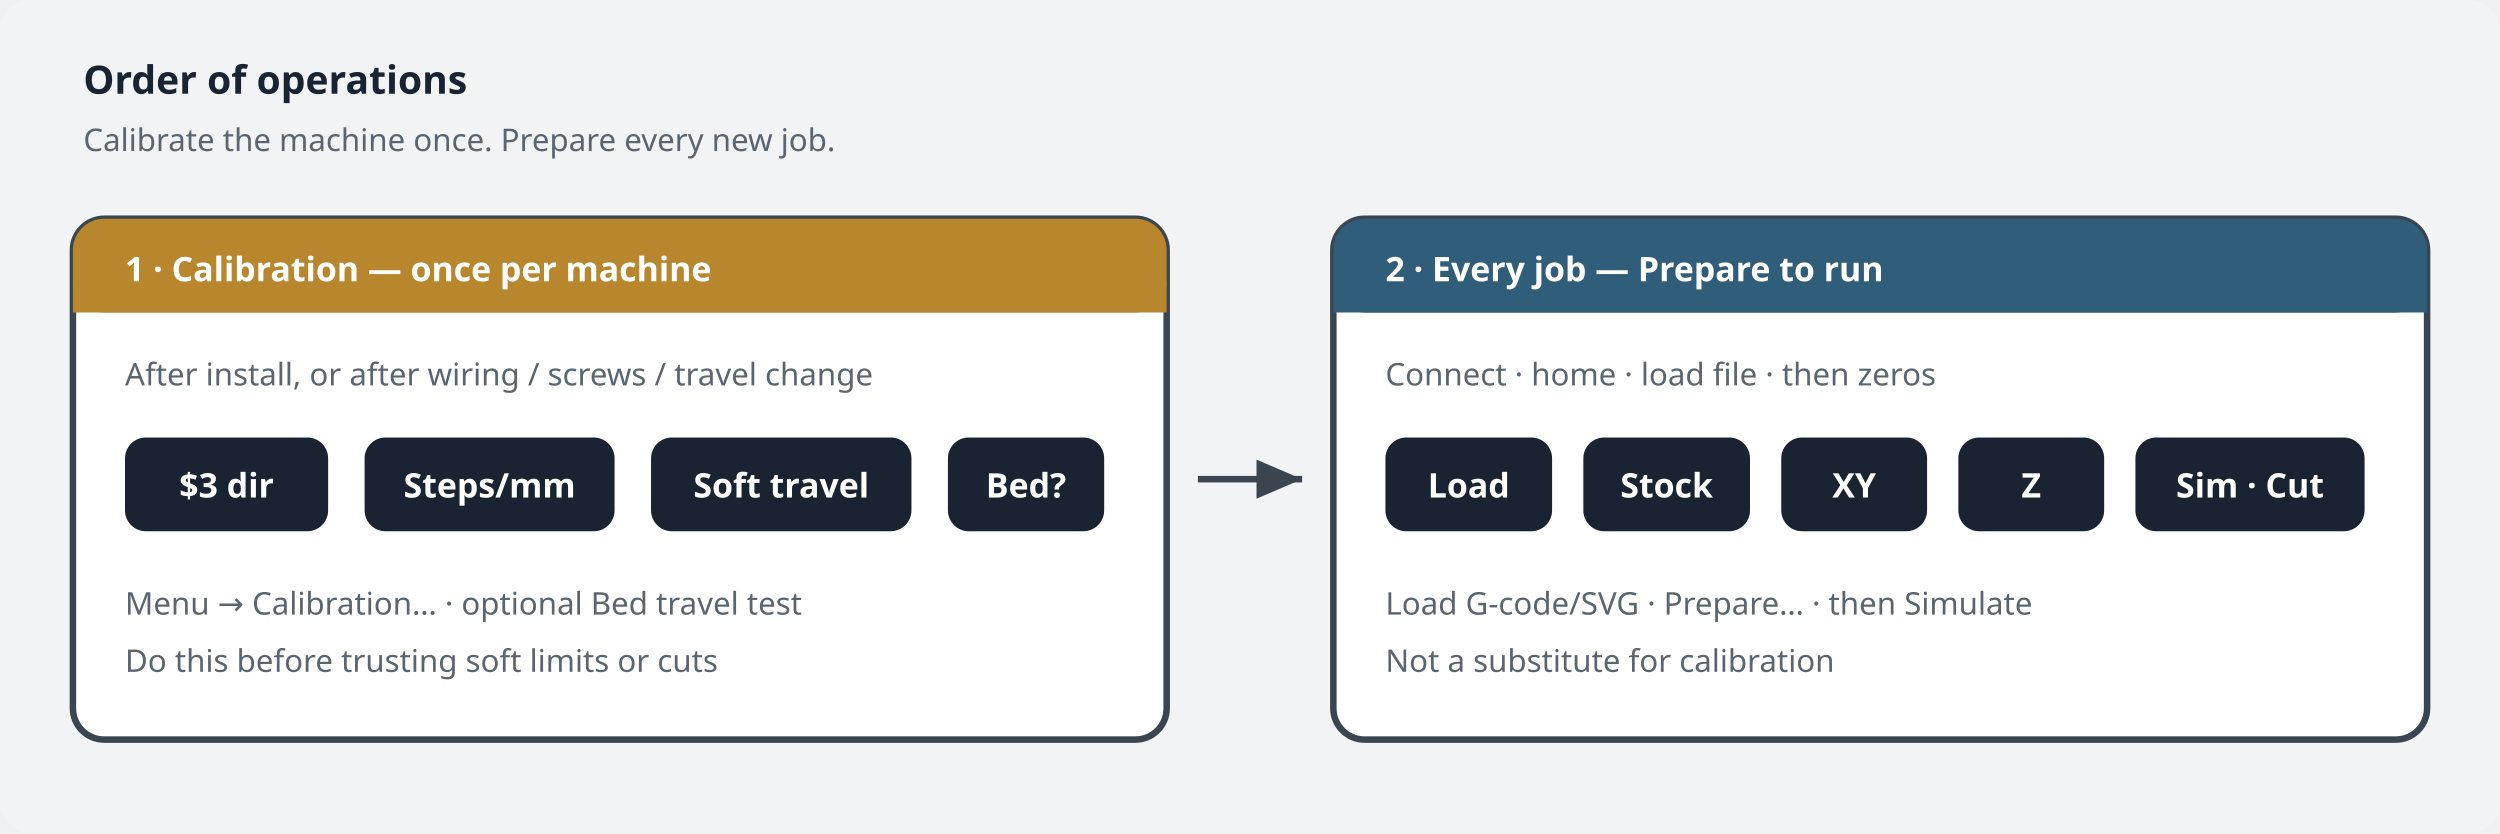
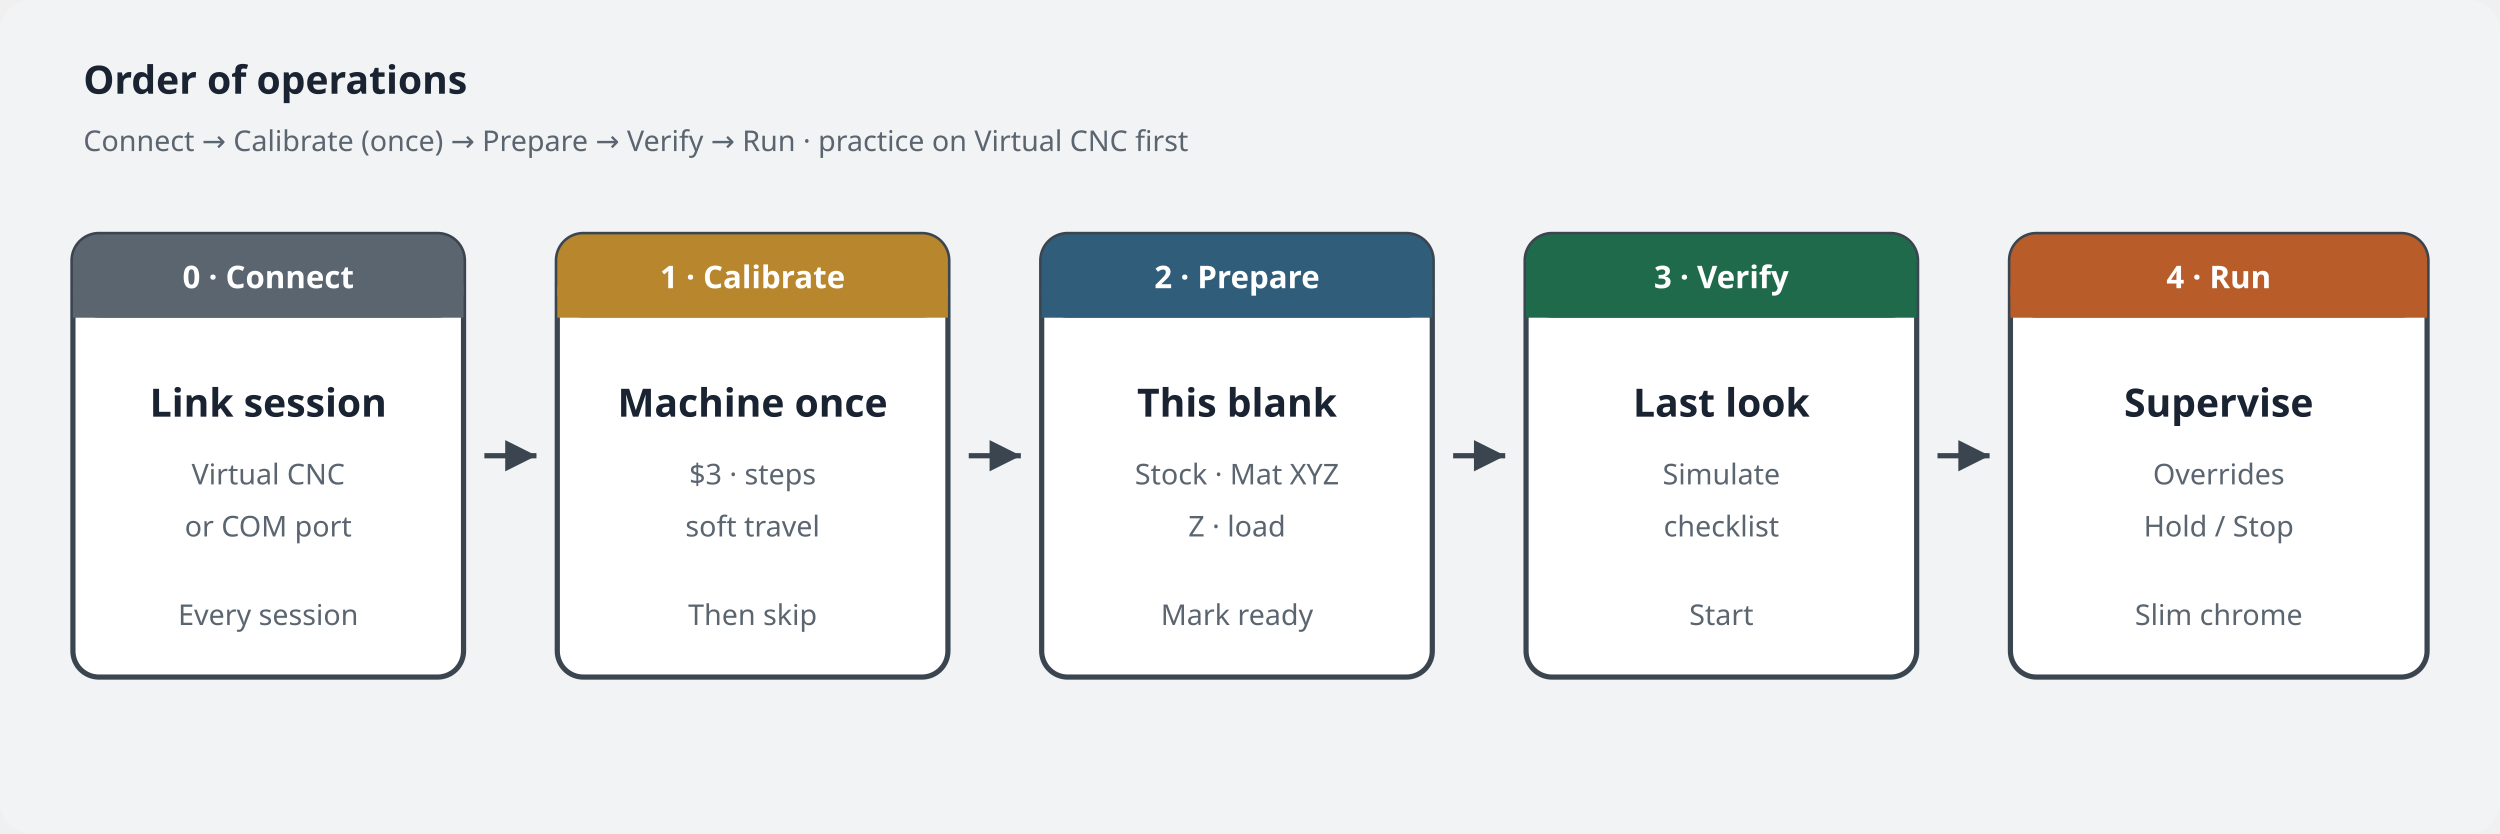
<svg xmlns="http://www.w3.org/2000/svg" viewBox="0 0 960 320" role="img" aria-labelledby="t d">
  <defs>
    <style>
      /* SharpCNC diagram type: UI stack on all text; avoid SVG Times default on .tiny/etc. */
      text, tspan { font-family: "Sora", system-ui, "Segoe UI", sans-serif; }
      .bg { fill: #f1f3f5; }
-       .phase { fill: #ffffff; stroke: #3a4550; stroke-width: 2.5; }
-       .cal { fill: #b8862d; }
-       .job { fill: #2f5d7a; }
+       .phase { fill: #ffffff; stroke: #3a4550; stroke-width: 2; }
+       .c0 { fill: #5a6570; }
+       .c1 { fill: #b8862d; }
+       .c2 { fill: #2f5d7a; }
+       .c3 { fill: #1f6a4a; }
+       .c4 { fill: #b85c2a; }
      .lab { font-family: "Sora", system-ui, "Segoe UI", sans-serif; fill: #1a2332; font-size: 15px; font-weight: 700; }
-       .tiny { font-size: 12px; fill: #5a6570; font-family: "Sora", system-ui, "Segoe UI", sans-serif; }
-       .w { fill: #ffffff; font-family: "Sora", system-ui, "Segoe UI", sans-serif; font-weight: 700; font-size: 13px; }
-       .arrow { stroke: #3a4550; stroke-width: 2.5; fill: none; marker-end: url(#a); }
-       .chip { fill: #1a2332; }
+       .tiny { font-size: 11px; fill: #5a6570; font-family: "Sora", system-ui, "Segoe UI", sans-serif; }
+       .w { fill: #ffffff; font-family: "Sora", system-ui, "Segoe UI", sans-serif; font-weight: 700; font-size: 12px; }
+       .arrow { stroke: #3a4550; stroke-width: 2; fill: none; marker-end: url(#a); }
    </style>
-     <marker id="a" markerWidth="9" markerHeight="9" refX="7" refY="3" orient="auto">
-       <path d="M0,0 L7,3 L0,6 Z" fill="#3a4550" />
+     <marker id="a" markerWidth="8" markerHeight="8" refX="6" refY="3" orient="auto">
+       <path d="M0,0 L6,3 L0,6 Z" fill="#3a4550" />
    </marker>
  </defs>
  <rect class="bg" width="960" height="320" rx="12" />
  <text class="lab" x="32" y="36" font-size="20">Order of operations</text>
-   <text class="tiny" x="32" y="58">Calibrate the machine once. Prepare every new job.</text>
-   <rect class="phase" x="28" y="84" width="420" height="200" rx="12" />
-   <rect class="cal" x="28" y="84" width="420" height="36" rx="12" />
-   <rect class="cal" x="28" y="108" width="420" height="12" />
-   <text class="w" x="48" y="108">1 · Calibration — once per machine</text>
-   <text class="tiny" x="48" y="148">After install, or after wiring / screws / travel change</text>
-   <g transform="translate(48,168)">
-     <rect class="chip" width="78" height="36" rx="8" />
-     <text class="w" x="39" y="18" text-anchor="middle" dominant-baseline="central" font-size="12">$3 dir</text>
+   <text class="tiny" x="32" y="58">Connect → Calibrate (once) → Prepare → Verify → Run · practice on Virtual CNC first</text>
+   <g transform="translate(28,90)">
+     <rect class="phase" width="150" height="170" rx="10" />
+     <rect class="c0" width="150" height="32" rx="10" />
+     <rect class="c0" y="20" width="150" height="12" />
+     <text class="w" x="75" y="16" text-anchor="middle" dominant-baseline="central">0 · Connect</text>
+     <text class="lab" x="75" y="70" text-anchor="middle" font-size="13">Link session</text>
+     <text class="tiny" x="75" y="96" text-anchor="middle">Virtual CNC</text>
+     <text class="tiny" x="75" y="116" text-anchor="middle">or COM port</text>
+     <text class="tiny" x="75" y="150" text-anchor="middle">Every session</text>
  </g>
-   <g transform="translate(140,168)">
-     <rect class="chip" width="96" height="36" rx="8" />
-     <text class="w" x="48" y="18" text-anchor="middle" dominant-baseline="central" font-size="12">Steps/mm</text>
+   <path class="arrow" d="M186 175 H206" />
+   <g transform="translate(214,90)">
+     <rect class="phase" width="150" height="170" rx="10" />
+     <rect class="c1" width="150" height="32" rx="10" />
+     <rect class="c1" y="20" width="150" height="12" />
+     <text class="w" x="75" y="16" text-anchor="middle" dominant-baseline="central">1 · Calibrate</text>
+     <text class="lab" x="75" y="70" text-anchor="middle" font-size="13">Machine once</text>
+     <text class="tiny" x="75" y="96" text-anchor="middle">$3 · steps</text>
+     <text class="tiny" x="75" y="116" text-anchor="middle">soft travel</text>
+     <text class="tiny" x="75" y="150" text-anchor="middle">Then skip</text>
  </g>
-   <g transform="translate(250,168)">
-     <rect class="chip" width="100" height="36" rx="8" />
-     <text class="w" x="50" y="18" text-anchor="middle" dominant-baseline="central" font-size="12">Soft travel</text>
+   <path class="arrow" d="M372 175 H392" />
+   <g transform="translate(400,90)">
+     <rect class="phase" width="150" height="170" rx="10" />
+     <rect class="c2" width="150" height="32" rx="10" />
+     <rect class="c2" y="20" width="150" height="12" />
+     <text class="w" x="75" y="16" text-anchor="middle" dominant-baseline="central">2 · Prepare</text>
+     <text class="lab" x="75" y="70" text-anchor="middle" font-size="13">This blank</text>
+     <text class="tiny" x="75" y="96" text-anchor="middle">Stock · Mat XYZ</text>
+     <text class="tiny" x="75" y="116" text-anchor="middle">Z · load</text>
+     <text class="tiny" x="75" y="150" text-anchor="middle">Mark ready</text>
  </g>
-   <g transform="translate(364,168)">
-     <rect class="chip" width="60" height="36" rx="8" />
-     <text class="w" x="30" y="18" text-anchor="middle" dominant-baseline="central" font-size="12">Bed?</text>
+   <path class="arrow" d="M558 175 H578" />
+   <g transform="translate(586,90)">
+     <rect class="phase" width="150" height="170" rx="10" />
+     <rect class="c3" width="150" height="32" rx="10" />
+     <rect class="c3" y="20" width="150" height="12" />
+     <text class="w" x="75" y="16" text-anchor="middle" dominant-baseline="central">3 · Verify</text>
+     <text class="lab" x="75" y="70" text-anchor="middle" font-size="13">Last look</text>
+     <text class="tiny" x="75" y="96" text-anchor="middle">Simulate</text>
+     <text class="tiny" x="75" y="116" text-anchor="middle">checklist</text>
+     <text class="tiny" x="75" y="150" text-anchor="middle">Start</text>
  </g>
-   <text class="tiny" x="48" y="236">Menu → Calibration… · optional Bed travel test</text>
-   <text class="tiny" x="48" y="258">Do this before trusting soft limits or cuts</text>
-   <path class="arrow" d="M460 184 H500" />
-   <rect class="phase" x="512" y="84" width="420" height="200" rx="12" />
-   <rect class="job" x="512" y="84" width="420" height="36" rx="12" />
-   <rect class="job" x="512" y="108" width="420" height="12" />
-   <text class="w" x="532" y="108">2 · Every job — Prepare to run</text>
-   <text class="tiny" x="532" y="148">Connect · home · load file · then zeros</text>
-   <g transform="translate(532,168)">
-     <rect class="chip" width="64" height="36" rx="8" />
-     <text class="w" x="32" y="18" text-anchor="middle" dominant-baseline="central" font-size="12">Load</text>
+   <path class="arrow" d="M744 175 H764" />
+   <g transform="translate(772,90)">
+     <rect class="phase" width="160" height="170" rx="10" />
+     <rect class="c4" width="160" height="32" rx="10" />
+     <rect class="c4" y="20" width="160" height="12" />
+     <text class="w" x="80" y="16" text-anchor="middle" dominant-baseline="central">4 · Run</text>
+     <text class="lab" x="80" y="70" text-anchor="middle" font-size="13">Supervise</text>
+     <text class="tiny" x="80" y="96" text-anchor="middle">Overrides</text>
+     <text class="tiny" x="80" y="116" text-anchor="middle">Hold / Stop</text>
+     <text class="tiny" x="80" y="150" text-anchor="middle">Slim chrome</text>
  </g>
-   <g transform="translate(608,168)">
-     <rect class="chip" width="64" height="36" rx="8" />
-     <text class="w" x="32" y="18" text-anchor="middle" dominant-baseline="central" font-size="12">Stock</text>
-   </g>
-   <g transform="translate(684,168)">
-     <rect class="chip" width="56" height="36" rx="8" />
-     <text class="w" x="28" y="18" text-anchor="middle" dominant-baseline="central" font-size="12">XY</text>
-   </g>
-   <g transform="translate(752,168)">
-     <rect class="chip" width="56" height="36" rx="8" />
-     <text class="w" x="28" y="18" text-anchor="middle" dominant-baseline="central" font-size="12">Z</text>
-   </g>
-   <g transform="translate(820,168)">
-     <rect class="chip" width="88" height="36" rx="8" />
-     <text class="w" x="44" y="18" text-anchor="middle" dominant-baseline="central" font-size="11">Sim · Cut</text>
-   </g>
-   <text class="tiny" x="532" y="236">Load G-code/SVG · Prepare… · then Simulate</text>
-   <text class="tiny" x="532" y="258">Not a substitute for calibration</text>
</svg>
